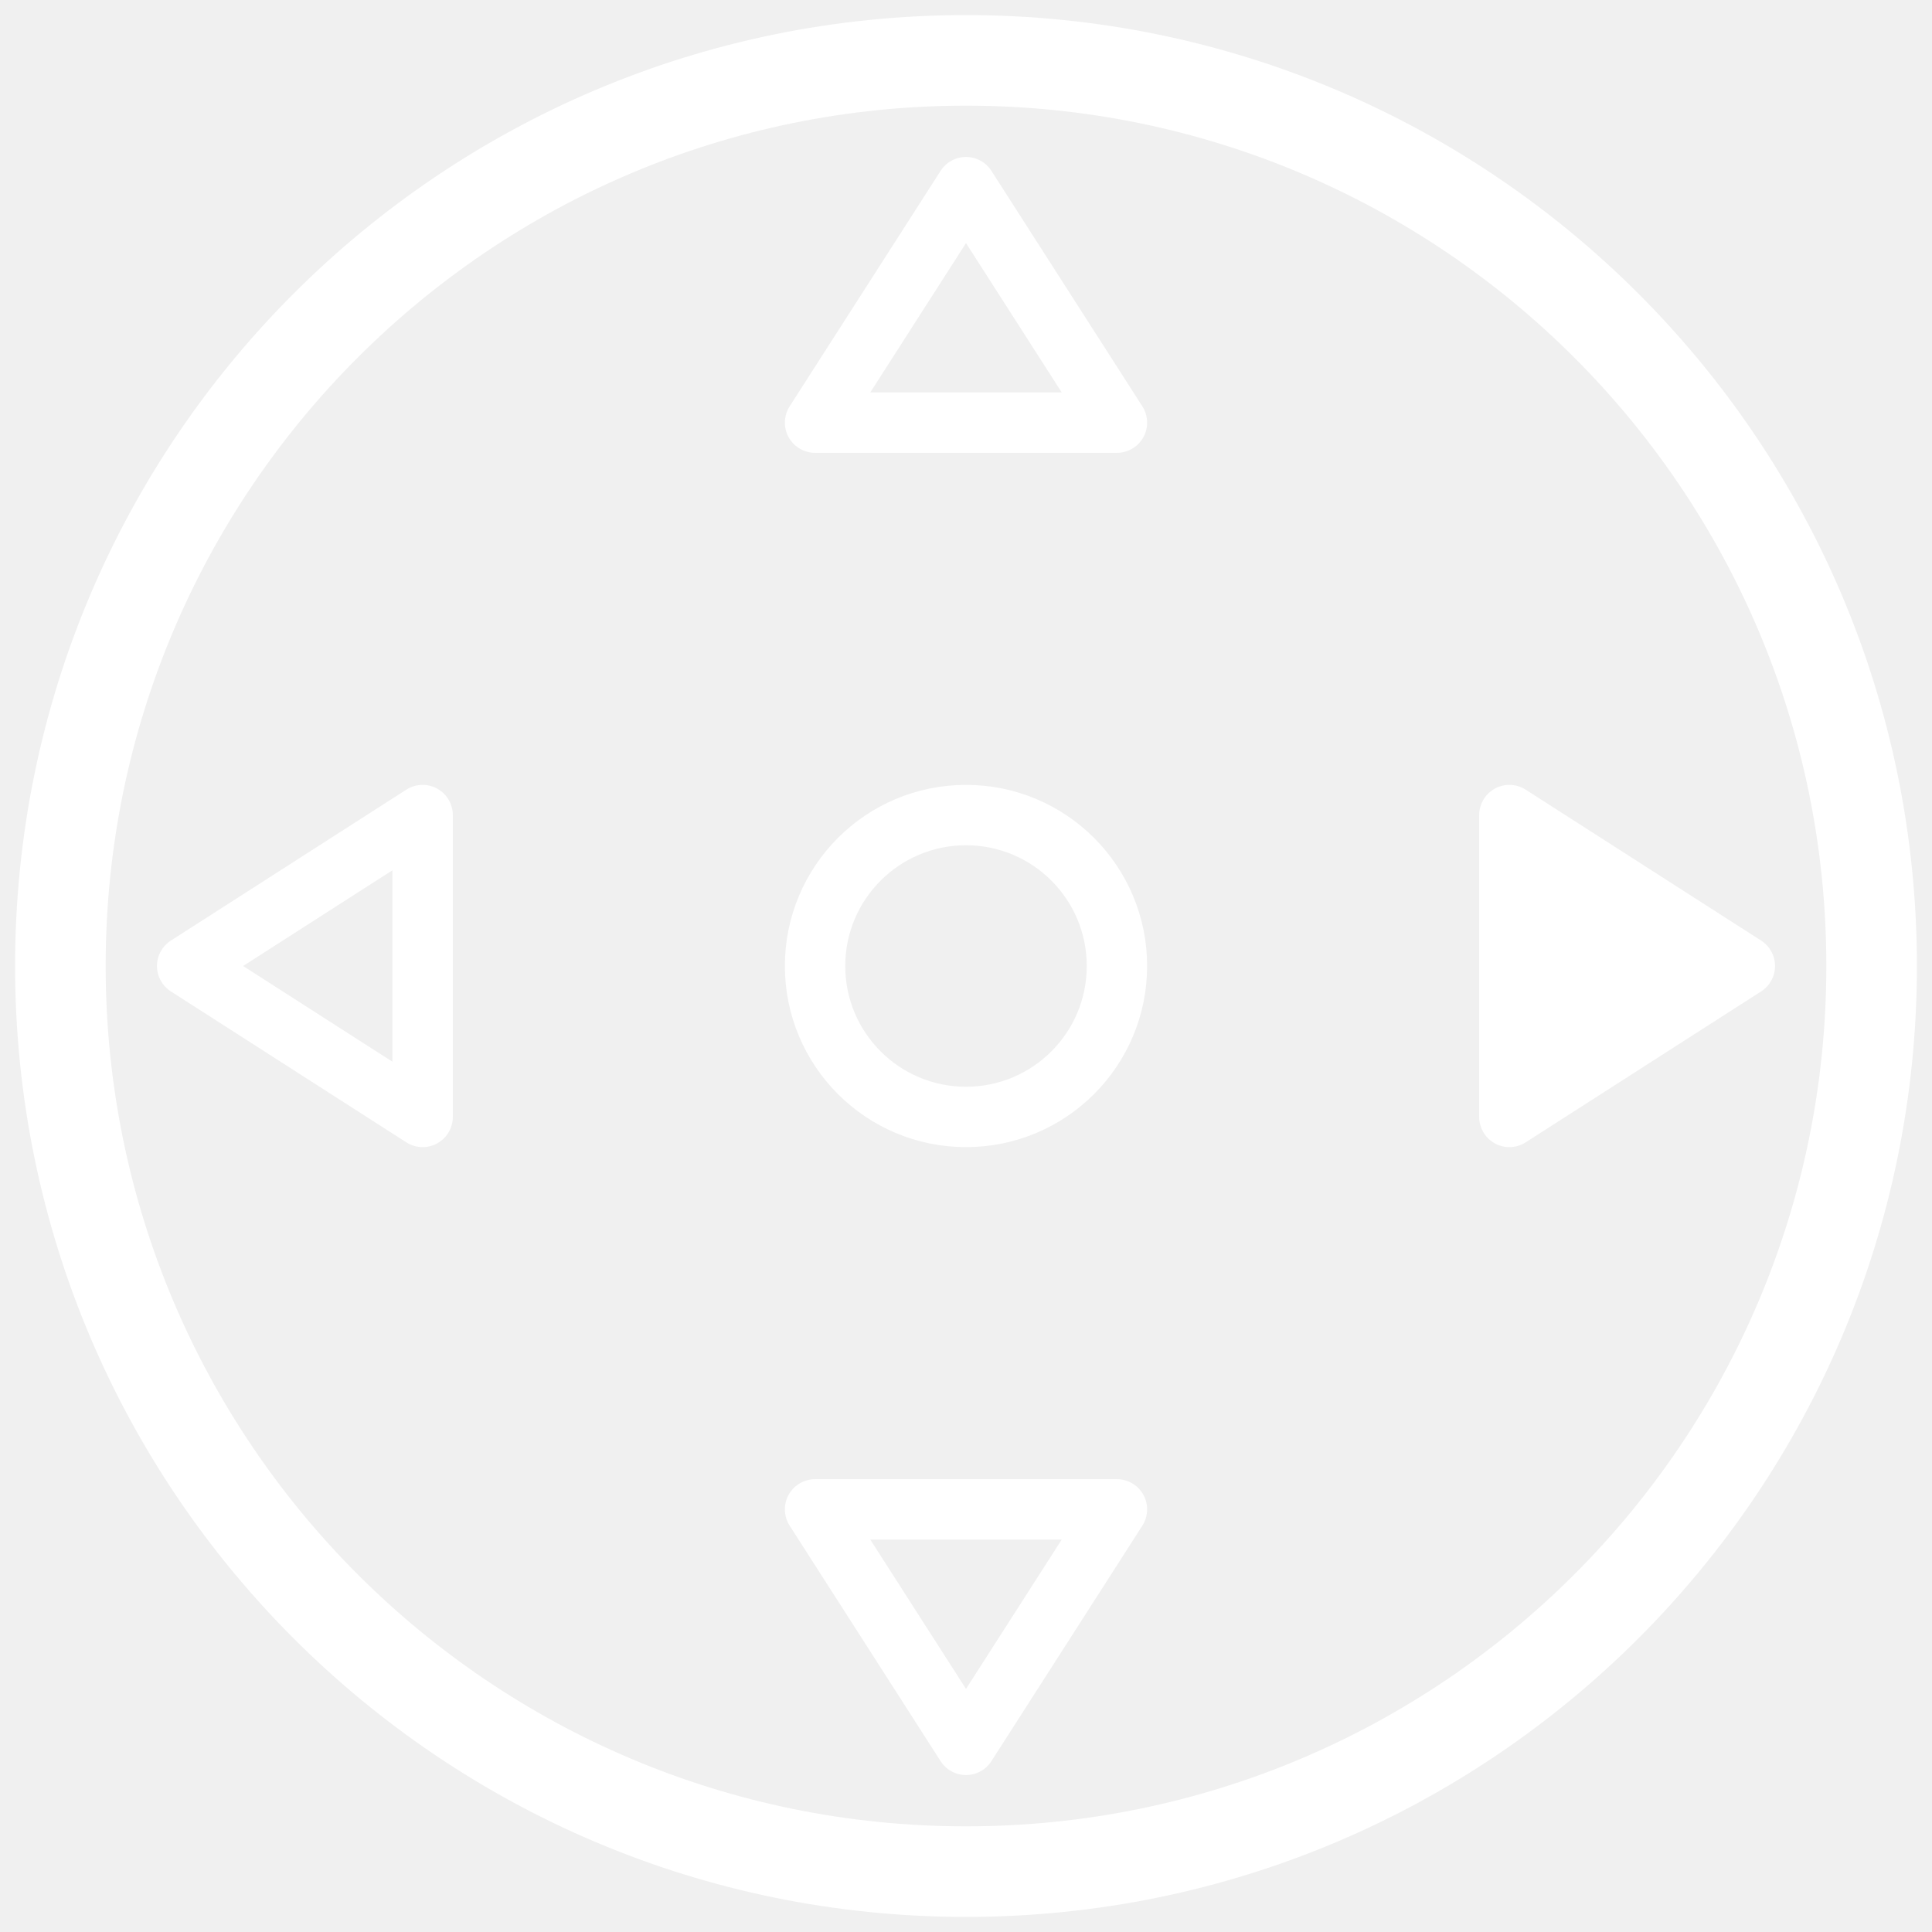
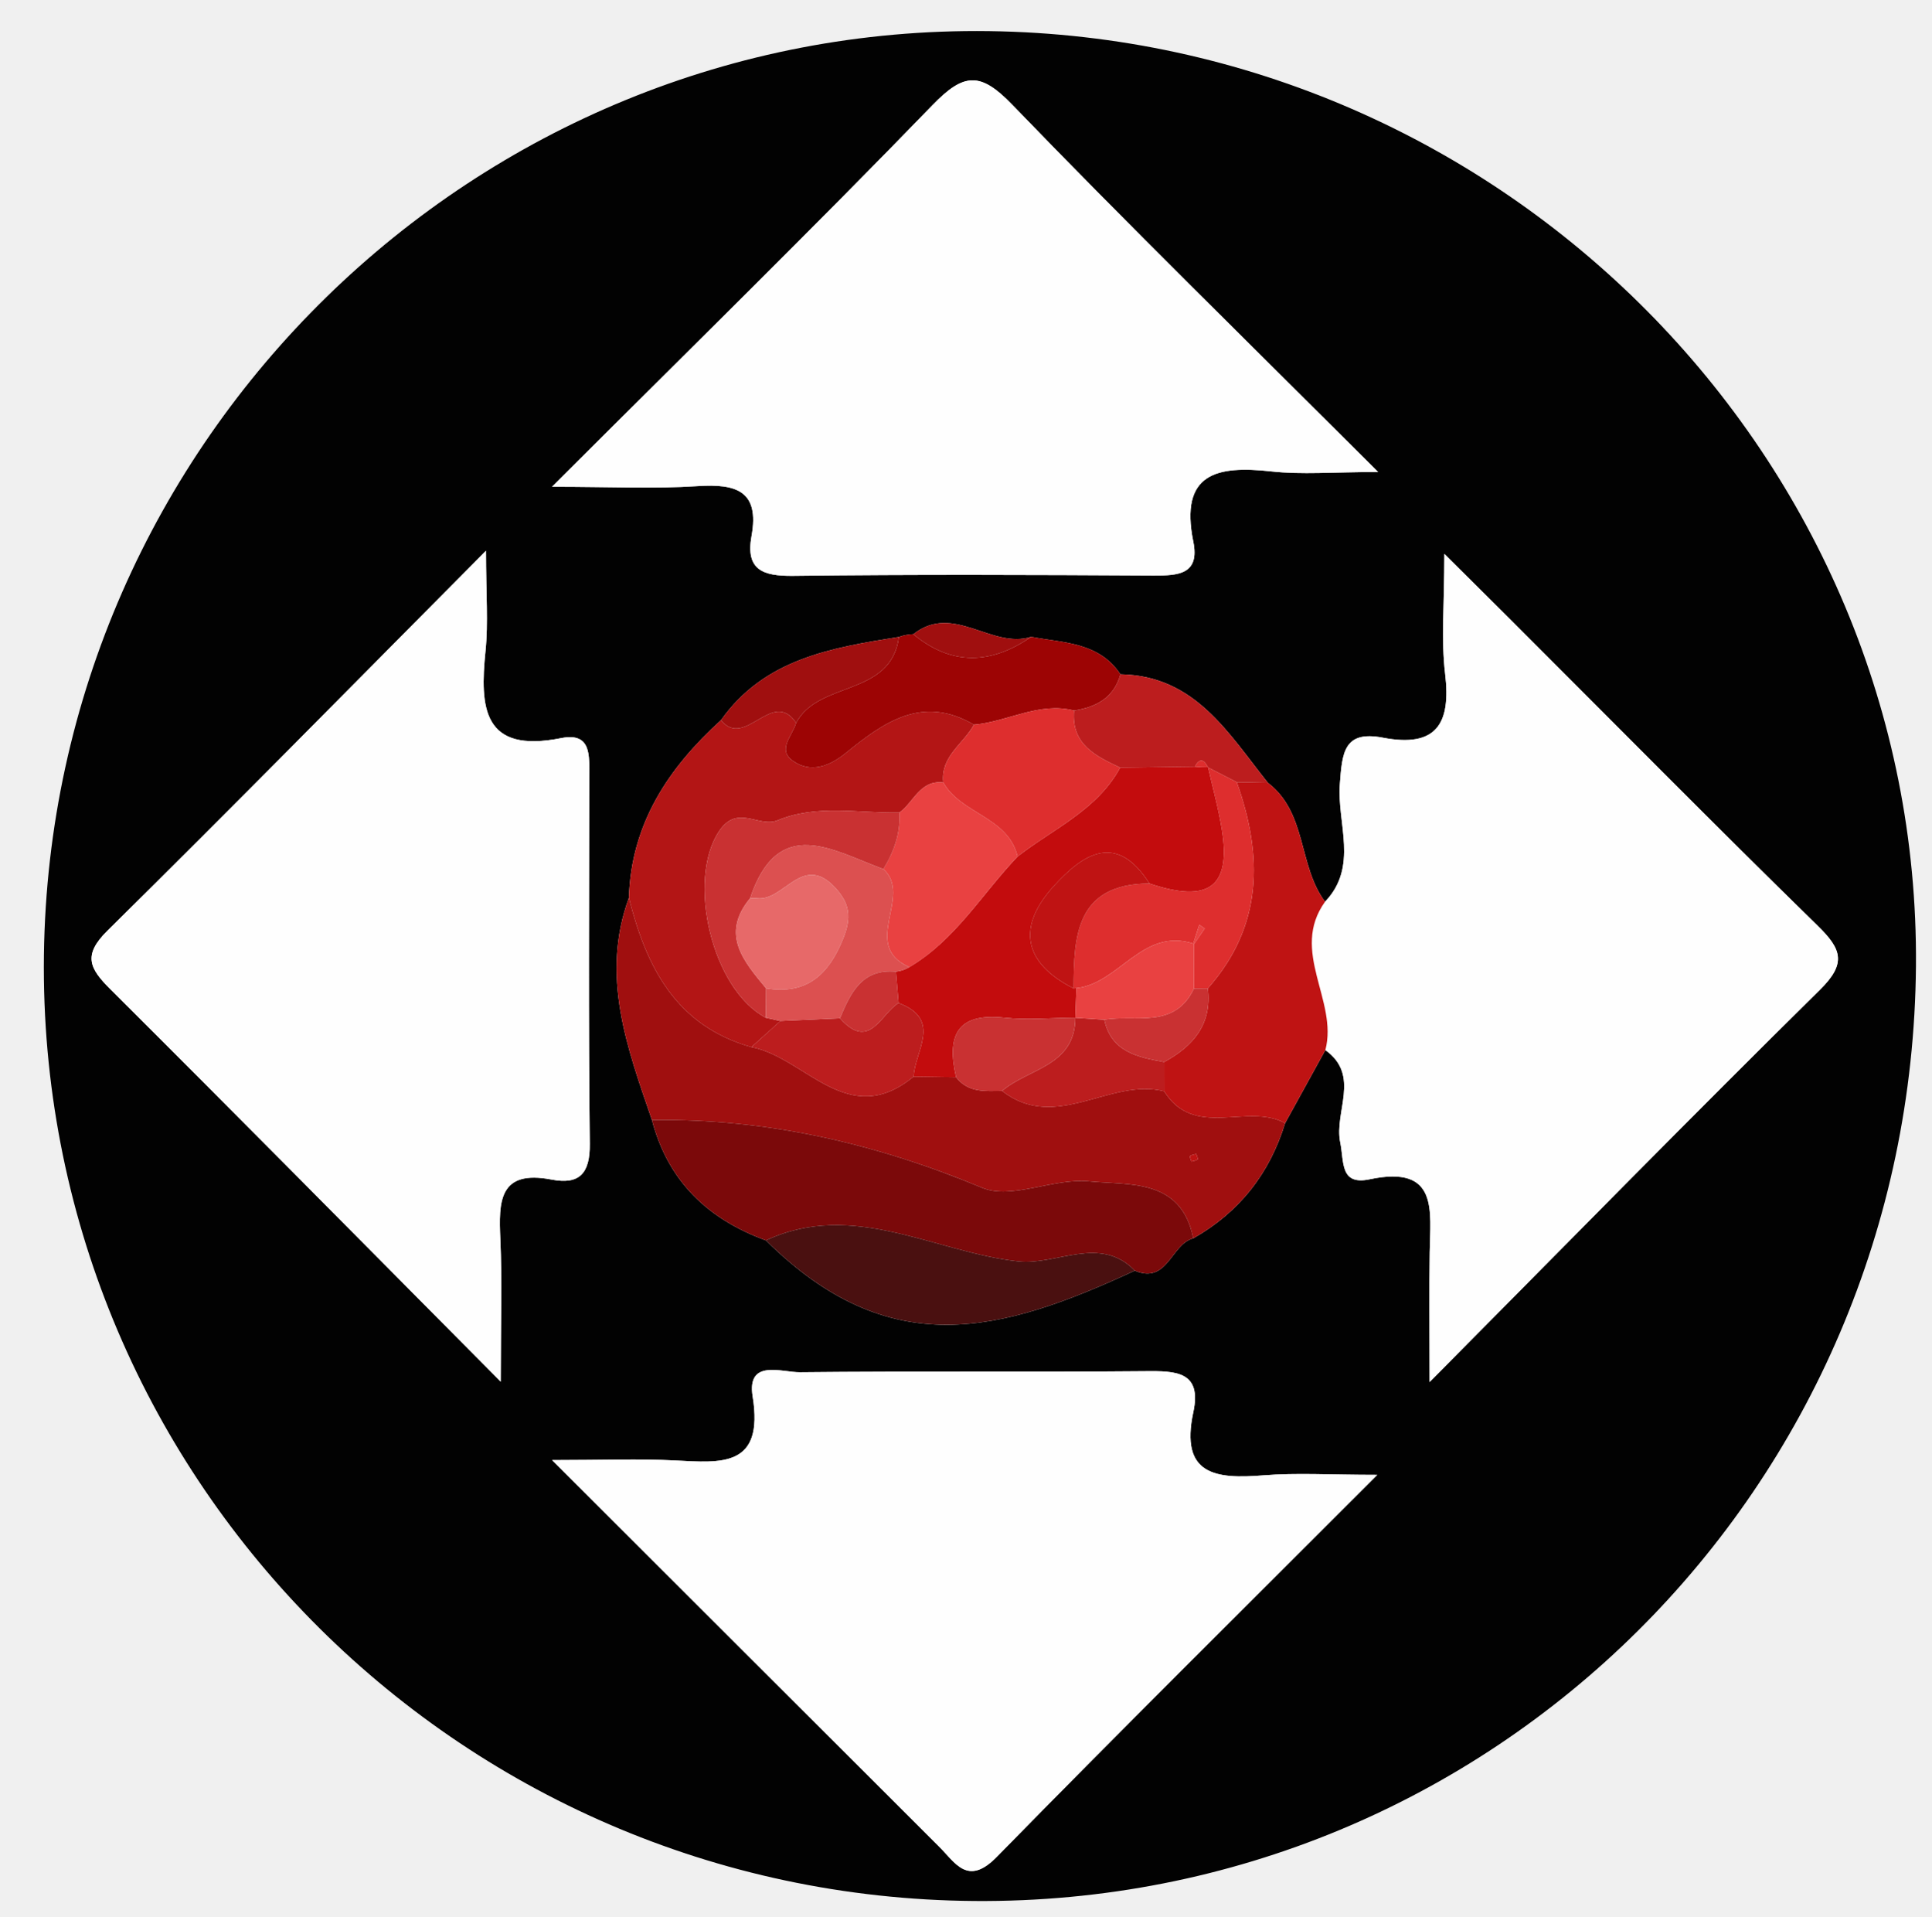
- <svg xmlns="http://www.w3.org/2000/svg" width="64" height="64" version="1.1" viewBox="0 0 64 64">
-   <circle id="circle" cx="32" cy="32" r="30" fill="none" stroke="#fff" stroke-width="3" />
-   <polygon id="analog_up" points="27,14 37,14 32,6.2" fill="none" stroke="#fff" stroke-linejoin="round" stroke-width="2" />
-   <polygon id="analog_right" points="50,27 50,37 57.8,32" fill="#fff" stroke="#fff" stroke-linejoin="round" stroke-width="2" />
-   <polygon id="analog_down" points="27,50 37,50 32,57.8" fill="none" stroke="#fff" stroke-linejoin="round" stroke-width="2" />
-   <polygon id="analog_left" points="14,27 14,37 6.2,32" fill="none" stroke="#fff" stroke-linejoin="round" stroke-width="2" />
-   <circle id="analog_thumb" cx="32" cy="32" r="5" fill="none" stroke="#fff" stroke-linejoin="round" stroke-width="2" />
+ <svg xmlns="http://www.w3.org/2000/svg" version="1.1" id="Capa_1" x="0px" y="0px" width="131.03px" height="130.03px" viewBox="0 0 131.03 130.03" enable-background="new 0 0 131.03 130.03" xml:space="preserve">
+   <g>
+     <path fill-rule="evenodd" clip-rule="evenodd" fill="#020202" d="M129.994,65.523c-0.29,35.445-28.743,63.696-63.878,63.426   C30.864,128.678,2.526,99.878,2.98,64.785C3.434,29.806,32.249,1.644,67.104,2.111C102.002,2.58,130.276,31.089,129.994,65.523z    M76.02,45.742c-1.455-2.191-3.857-2.126-6.057-2.542c-2.686,0.849-5.282-2.325-7.996-0.18c-0.335,0.012-0.66,0.073-0.976,0.186   c-4.563,0.729-9.121,1.47-12.075,5.644c-3.573,3.244-6.096,7.031-6.247,12.05c-1.939,5.28-0.123,10.171,1.563,15.075   c1.081,4.141,3.797,6.731,7.734,8.165c8.403,8.325,15.957,6.251,25.028,2.053c2.244,0.938,2.453-1.808,3.966-2.192   c3.123-1.771,5.184-4.389,6.233-7.813c0.91-1.653,1.82-3.306,2.73-4.958c2.413,1.73,0.583,4.183,1.01,6.262   c0.271,1.319-0.032,2.932,1.996,2.503c4.715-0.997,4.111,2.157,4.074,4.972c-0.034,2.566-0.007,5.133-0.007,8.782   c9.374-9.449,17.855-18.104,26.485-26.61c1.817-1.792,1.475-2.749-0.153-4.34c-7.033-6.873-13.942-13.872-20.898-20.822   c-1.292-1.29-2.59-2.573-4.433-4.404c0,3.469-0.224,5.829,0.053,8.129c0.41,3.4-0.591,5.034-4.227,4.338   c-2.661-0.511-2.758,1.039-2.917,3.157c-0.199,2.654,1.283,5.58-1.001,7.97c-1.83-2.431-1.213-6.039-3.879-8.068   C83.347,49.75,81.094,45.827,76.02,45.742z M37.452,33.018c3.997,0,6.949,0.147,9.878-0.044c2.592-0.169,4.22,0.301,3.661,3.379   c-0.419,2.304,0.756,2.731,2.82,2.707c8.153-0.1,16.307-0.065,24.46-0.021c1.669,0.009,3.142-0.074,2.693-2.296   c-0.94-4.659,1.606-5.175,5.287-4.767c2.064,0.229,4.174,0.041,7.252,0.041C84.748,23.271,76.596,15.31,68.688,7.113   c-2.172-2.251-3.28-2.191-5.421,0.021C55.051,15.615,46.609,23.876,37.452,33.018z M33.974,93.724c0-4.071,0.097-6.872-0.028-9.661   c-0.114-2.55-0.115-4.745,3.485-4.049c1.884,0.363,2.607-0.421,2.584-2.43c-0.097-8.319-0.042-16.64-0.038-24.96   c0.001-1.34,0.162-2.967-1.896-2.557c-5.318,1.061-5.537-2.035-5.14-5.92c0.192-1.891,0.033-3.817,0.033-6.79   C23.89,46.5,15.655,54.882,7.289,63.132c-1.694,1.671-1.208,2.567,0.202,3.972C16.08,75.655,24.595,84.28,33.974,93.724z    M37.46,99.043c9.288,9.276,17.76,17.744,26.242,26.201c1.12,1.116,1.95,2.731,3.924,0.715   c8.313-8.491,16.763-16.851,25.821-25.916c-3.209,0-5.483-0.146-7.73,0.034c-3.221,0.26-5.672-0.01-4.751-4.294   c0.593-2.762-1.193-2.79-3.229-2.771c-7.82,0.071-15.642-0.012-23.462,0.071c-1.227,0.014-3.623-0.928-3.208,1.648   c0.775,4.821-2.122,4.501-5.268,4.337C43.37,98.94,40.927,99.043,37.46,99.043z" />
+     <path fill-rule="evenodd" clip-rule="evenodd" fill="#FEFEFE" d="M89.904,61.165c2.285-2.391,0.803-5.317,1.002-7.971   c0.159-2.118,0.256-3.667,2.917-3.157c3.636,0.696,4.637-0.938,4.227-4.338c-0.277-2.3-0.053-4.66-0.053-8.129   c1.843,1.832,3.142,3.115,4.433,4.404c6.956,6.951,13.866,13.949,20.898,20.822c1.628,1.591,1.971,2.548,0.153,4.34   c-8.63,8.506-17.111,17.161-26.485,26.61c0-3.649-0.026-6.216,0.007-8.782c0.037-2.815,0.641-5.968-4.074-4.972   c-2.028,0.429-1.725-1.184-1.996-2.503c-0.427-2.079,1.403-4.531-1.009-6.263C90.803,67.872,87.49,64.524,89.904,61.165z" />
+     <path fill-rule="evenodd" clip-rule="evenodd" fill="#FEFEFE" d="M37.452,33.018c9.157-9.142,17.6-17.403,25.814-25.885   c2.142-2.211,3.25-2.272,5.421-0.021c7.908,8.197,16.06,16.159,24.816,24.905c-3.078,0-5.188,0.188-7.252-0.041   c-3.681-0.408-6.228,0.108-5.287,4.767c0.449,2.222-1.024,2.305-2.693,2.296c-8.153-0.045-16.308-0.079-24.46,0.021   c-2.064,0.024-3.239-0.403-2.82-2.707c0.559-3.079-1.068-3.548-3.661-3.379C44.401,33.166,41.449,33.018,37.452,33.018z" />
+     <path fill-rule="evenodd" clip-rule="evenodd" fill="#FEFEFE" d="M33.974,93.724C24.595,84.28,16.08,75.655,7.491,67.104   c-1.411-1.405-1.896-2.3-0.202-3.972c8.366-8.25,16.601-16.633,25.685-25.775c0,2.972,0.159,4.898-0.033,6.79   c-0.396,3.886-0.178,6.981,5.14,5.92c2.058-0.41,1.897,1.217,1.896,2.557c-0.004,8.32-0.059,16.641,0.038,24.96   c0.023,2.009-0.7,2.793-2.584,2.43c-3.601-0.696-3.6,1.499-3.485,4.049C34.07,86.853,33.974,89.653,33.974,93.724z" />
+     <path fill-rule="evenodd" clip-rule="evenodd" fill="#FEFEFE" d="M37.46,99.043c3.467,0,5.909-0.103,8.339,0.025   c3.146,0.164,6.042,0.484,5.268-4.337c-0.414-2.576,1.981-1.634,3.208-1.648c7.82-0.083,15.642,0,23.462-0.071   c2.036-0.019,3.822,0.009,3.229,2.771c-0.921,4.284,1.53,4.554,4.751,4.294c2.247-0.181,4.521-0.034,7.73-0.034   c-9.059,9.065-17.508,17.425-25.821,25.916c-1.974,2.016-2.804,0.401-3.924-0.715C55.221,116.787,46.749,108.319,37.46,99.043z" />
+     <path fill-rule="evenodd" clip-rule="evenodd" fill="#A00F0F" d="M44.232,75.974c-1.687-4.903-3.502-9.794-1.563-15.075   c1.174,4.686,3.19,8.68,8.31,10.128c3.663,0.699,6.548,5.671,11.006,2.002c0.961,0.014,1.922,0.028,2.884,0.042   c0.816,1.062,1.983,0.94,3.118,0.929c3.66,2.844,7.335-0.915,11,0.024c2.06,3.284,5.651,0.754,8.206,2.162   c-1.049,3.425-3.11,6.042-6.232,7.813c-0.809-4.078-4.326-3.595-7.075-3.867c-2.397-0.237-5.252,1.268-7.252,0.436   C59.409,77.562,52.038,75.867,44.232,75.974z M81.166,78.274c-0.146,0.043-0.316,0.057-0.425,0.146   c-0.042,0.034,0.058,0.241,0.093,0.369c0.146-0.044,0.316-0.058,0.425-0.146C81.3,78.608,81.201,78.402,81.166,78.274z" />
+     <path fill-rule="evenodd" clip-rule="evenodd" fill="#7B090A" d="M44.232,75.974c7.806-0.107,15.177,1.587,22.402,4.595   c2,0.832,4.855-0.673,7.252-0.436c2.749,0.272,6.266-0.211,7.075,3.867c-1.514,0.384-1.723,3.129-3.966,2.191   c-2.36-2.441-5.298-0.349-7.894-0.628c-5.66-0.609-11.212-4.189-17.134-1.424C48.03,82.705,45.313,80.115,44.232,75.974z" />
+     <path fill-rule="evenodd" clip-rule="evenodd" fill="#B31515" d="M50.979,71.028c-5.12-1.449-7.136-5.443-8.31-10.128   c0.149-5.019,2.672-8.806,6.246-12.05c1.63,2.019,3.483-2.21,5.101,0.183c-0.238,0.862-1.317,1.813-0.214,2.585   c1.203,0.844,2.48,0.355,3.569-0.529c2.582-2.096,5.208-3.983,8.709-1.933c-0.704,1.301-2.277,2.142-2.082,3.922   c-1.58-0.178-1.999,1.336-2.973,2.041c-2.766,0.056-5.585-0.583-8.271,0.528c-1.265,0.524-2.718-1.136-3.965,0.734   c-2.211,3.313-0.5,10.724,3.174,12.658c0.329,0.072,0.657,0.145,0.987,0.216C52.293,69.845,51.636,70.436,50.979,71.028z" />
+     <path fill-rule="evenodd" clip-rule="evenodd" fill="#BF1313" d="M87.194,76.187c-2.555-1.408-6.146,1.122-8.206-2.162   c0-0.662-0.001-1.325-0.002-1.987c1.978-1.075,3.258-2.565,2.962-4.99c3.744-4.229,3.75-8.983,1.966-13.99   c0.704,0.013,1.407,0.025,2.111,0.038c2.666,2.029,2.049,5.636,3.878,8.067c-2.414,3.36,0.898,6.708,0.021,10.064   C89.014,72.881,88.104,74.534,87.194,76.187z" />
+     <path fill-rule="evenodd" clip-rule="evenodd" fill="#4A1010" d="M51.967,84.139c5.922-2.766,11.474,0.814,17.134,1.424   c2.596,0.279,5.534-1.813,7.894,0.628C67.923,90.391,60.37,92.464,51.967,84.139z" />
+     <path fill-rule="evenodd" clip-rule="evenodd" fill="#9D0404" d="M66.082,49.156c-3.501-2.051-6.128-0.164-8.71,1.932   c-1.088,0.884-2.366,1.374-3.569,0.529c-1.103-0.772-0.024-1.724,0.214-2.585c1.534-2.888,6.434-1.749,6.974-5.826   c0.316-0.113,0.641-0.174,0.976-0.186c2.618,2.169,5.287,2.048,7.996,0.18c2.2,0.415,4.602,0.351,6.058,2.542   c-0.446,1.593-1.643,2.223-3.146,2.457C70.479,47.589,68.364,48.961,66.082,49.156z" />
+     <path fill-rule="evenodd" clip-rule="evenodd" fill="#BC1D1E" d="M72.873,48.201c1.505-0.235,2.701-0.866,3.147-2.458   c5.074,0.084,7.327,4.008,10.005,7.353c-0.703-0.012-1.407-0.024-2.109-0.038c-0.648-0.333-1.296-0.666-1.945-0.999l-0.013-0.013   c-0.271-0.536-0.562-0.645-0.888-0.044c-1.689,0.023-3.378,0.046-5.068,0.069C74.339,51.283,72.672,50.498,72.873,48.201z" />
+     <path fill-rule="evenodd" clip-rule="evenodd" fill="#A00F0F" d="M60.99,43.206c-0.54,4.078-5.44,2.938-6.974,5.826   c-1.617-2.393-3.47,1.836-5.101-0.183C51.869,44.676,56.427,43.935,60.99,43.206z" />
+     <path fill-rule="evenodd" clip-rule="evenodd" fill="#A00F0F" d="M69.962,43.2c-2.709,1.868-5.378,1.989-7.996-0.18   C64.681,40.875,67.276,44.049,69.962,43.2z" />
+     <path fill-rule="evenodd" clip-rule="evenodd" fill="#C30C0D" d="M76.002,52.071c1.689-0.023,3.378-0.046,5.067-0.068   c0.295,0.03,0.591,0.044,0.889,0.043c0,0,0.013,0.013,0.013,0.012c0.315,1.408,0.705,2.804,0.933,4.227   c0.622,3.889-0.893,4.994-4.918,3.645c-2.248-3.538-4.518-1.989-6.483,0.167c-2.512,2.757-2.095,5.206,1.335,6.949   c0,0,0.193-0.018,0.192-0.018c-0.024,0.67-0.048,1.34-0.072,2.01l0.001-0.007c-1.611,0.011-3.237,0.169-4.829,0   c-3.298-0.348-3.886,1.315-3.261,4.042c-0.96-0.015-1.922-0.029-2.883-0.043c0.084-1.751,1.97-3.87-1.018-4.995   c-0.06-0.708-0.12-1.417-0.18-2.125c0.326-0.037,0.629-0.14,0.909-0.31c3.125-1.839,4.929-4.972,7.347-7.502   C71.468,56.211,74.438,54.952,76.002,52.071z" />
+     <path fill-rule="evenodd" clip-rule="evenodd" fill="#BC1D1E" d="M60.967,68.035c2.988,1.125,1.103,3.244,1.018,4.995   c-4.458,3.669-7.343-1.303-11.006-2.002c0.657-0.592,1.313-1.183,1.971-1.776c1.347-0.062,2.693-0.12,4.04-0.18   C58.994,71.327,59.747,68.785,60.967,68.035z" />
+     <path fill-rule="evenodd" clip-rule="evenodd" fill="#BC1D1E" d="M78.986,72.039c0,0.662,0.001,1.325,0.002,1.987   c-3.665-0.939-7.34,2.82-11-0.024c1.779-1.535,4.962-1.665,4.971-4.97l-0.001,0.007c0.655,0.043,1.31,0.086,1.965,0.129   C75.4,71.365,77.189,71.708,78.986,72.039z" />
+     <path fill-rule="evenodd" clip-rule="evenodd" fill="#C93132" d="M72.958,69.031c-0.008,3.305-3.191,3.435-4.971,4.97   c-1.135,0.011-2.302,0.133-3.118-0.929c-0.626-2.725-0.038-4.389,3.26-4.041C69.721,69.2,71.348,69.042,72.958,69.031z" />
+     <path fill-rule="evenodd" clip-rule="evenodd" fill="#BF1313" d="M81.166,78.274c0.035,0.128,0.134,0.334,0.093,0.368   c-0.109,0.089-0.279,0.103-0.425,0.146c-0.035-0.128-0.135-0.335-0.093-0.369C80.85,78.331,81.02,78.317,81.166,78.274z" />
+     <path fill-rule="evenodd" clip-rule="evenodd" fill="#DE2E2E" d="M76.002,52.071c-1.564,2.88-4.534,4.14-6.96,6.026   c-0.656-2.704-3.838-2.869-5.042-5.02c-0.196-1.78,1.378-2.621,2.082-3.922c2.283-0.194,4.398-1.566,6.792-0.956   C72.672,50.498,74.339,51.283,76.002,52.071z" />
+     <path fill-rule="evenodd" clip-rule="evenodd" fill="#E94141" d="M64,53.077c1.205,2.151,4.387,2.316,5.042,5.02   c-2.417,2.532-4.221,5.664-7.342,7.507c-3.357-1.479,0.269-4.818-1.766-6.654c0.722-1.175,1.166-2.43,1.092-3.833   C62,54.414,62.42,52.899,64,53.077z" />
+     <path fill-rule="evenodd" clip-rule="evenodd" fill="#C93132" d="M61.026,55.118c0.074,1.403-0.37,2.658-1.092,3.834   c-3.434-1.255-7.133-3.728-9.043,1.98c-2.029,2.462-0.427,4.278,1.086,6.111c-0.005,0.665-0.01,1.33-0.014,1.996   c-3.674-1.934-5.385-9.345-3.174-12.658c1.248-1.87,2.701-0.21,3.965-0.734C55.441,54.535,58.26,55.173,61.026,55.118z" />
+     <path fill-rule="evenodd" clip-rule="evenodd" fill="#DC5050" d="M51.963,69.038c0.004-0.666,0.009-1.331,0.014-1.996   c2.747,0.442,4.229-0.905,5.223-3.354c0.583-1.436,0.484-2.402-0.579-3.521c-2.182-2.294-3.434,0.968-5.238,0.768   c-0.163-0.018-0.329-0.003-0.493-0.004c1.91-5.708,5.61-3.235,9.043-1.98c2.034,1.834-1.592,5.174,1.765,6.653   c-0.284,0.166-0.587,0.269-0.91,0.307c-2.318-0.213-3.083,1.446-3.8,3.161c-1.346,0.06-2.693,0.118-4.04,0.18   C52.621,69.183,52.292,69.11,51.963,69.038z" />
+     <path fill-rule="evenodd" clip-rule="evenodd" fill="#DE2E2E" d="M77.985,59.929c4.026,1.349,5.54,0.244,4.918-3.645   c-0.228-1.422-0.617-2.818-0.933-4.227c0.649,0.334,1.297,0.667,1.945,1c1.782,5.007,1.776,9.761-1.967,13.991   c-0.314-0.001-0.628,0.002-0.942,0.007c0.001-1.003,0.002-2.006,0.003-3.011c0.243-0.354,0.486-0.707,0.729-1.061   c-0.124-0.085-0.247-0.169-0.37-0.254c-0.135,0.425-0.271,0.85-0.406,1.274c-3.451-1.106-5.024,2.712-7.934,3.023   c0,0-0.193,0.018-0.191,0.018C72.851,63.441,73.025,59.955,77.985,59.929z" />
+     <path fill-rule="evenodd" clip-rule="evenodd" fill="#C93132" d="M81.007,67.055c0.314-0.005,0.628-0.008,0.942-0.007   c0.295,2.425-0.985,3.915-2.963,4.99c-1.797-0.331-3.586-0.674-4.064-2.874C77.071,68.808,79.694,69.82,81.007,67.055z" />
+     <path fill-rule="evenodd" clip-rule="evenodd" fill="#DE2E2E" d="M81.958,52.046c-0.297,0.001-0.594-0.013-0.889-0.043   C81.396,51.401,81.688,51.51,81.958,52.046z" />
+     <path fill-rule="evenodd" clip-rule="evenodd" fill="#BF1313" d="M77.985,59.929c-4.96,0.025-5.134,3.512-5.146,7.116   c-3.432-1.744-3.849-4.192-1.337-6.949C73.467,57.94,75.737,56.392,77.985,59.929z" />
+     <path fill-rule="evenodd" clip-rule="evenodd" fill="#E94141" d="M81.007,67.055c-1.313,2.765-3.936,1.753-6.085,2.11   c-0.655-0.041-1.311-0.084-1.965-0.127c0.024-0.67,0.047-1.34,0.072-2.01c2.91-0.312,4.484-4.13,7.935-3.023l0.047,0.041   C81.01,65.049,81.009,66.052,81.007,67.055z" />
+     <path fill-rule="evenodd" clip-rule="evenodd" fill="#C93132" d="M56.99,69.072c0.717-1.715,1.482-3.374,3.8-3.161   c0.058,0.707,0.118,1.416,0.178,2.124C59.747,68.785,58.994,71.327,56.99,69.072z" />
+     <path fill-rule="evenodd" clip-rule="evenodd" fill="#E76969" d="M50.891,60.932c0.165,0.001,0.331-0.014,0.493,0.004   c1.804,0.2,3.056-3.063,5.238-0.768c1.063,1.119,1.162,2.084,0.579,3.521c-0.995,2.45-2.477,3.797-5.223,3.354   C50.464,65.21,48.862,63.394,50.891,60.932z" />
+     <path fill-rule="evenodd" clip-rule="evenodd" fill="#E94141" d="M80.963,64.004c0.135-0.425,0.271-0.85,0.406-1.274   c0.124,0.085,0.247,0.169,0.37,0.254c-0.243,0.354-0.486,0.707-0.729,1.061C81.011,64.045,80.963,64.004,80.963,64.004z" />
+   </g>
</svg>
